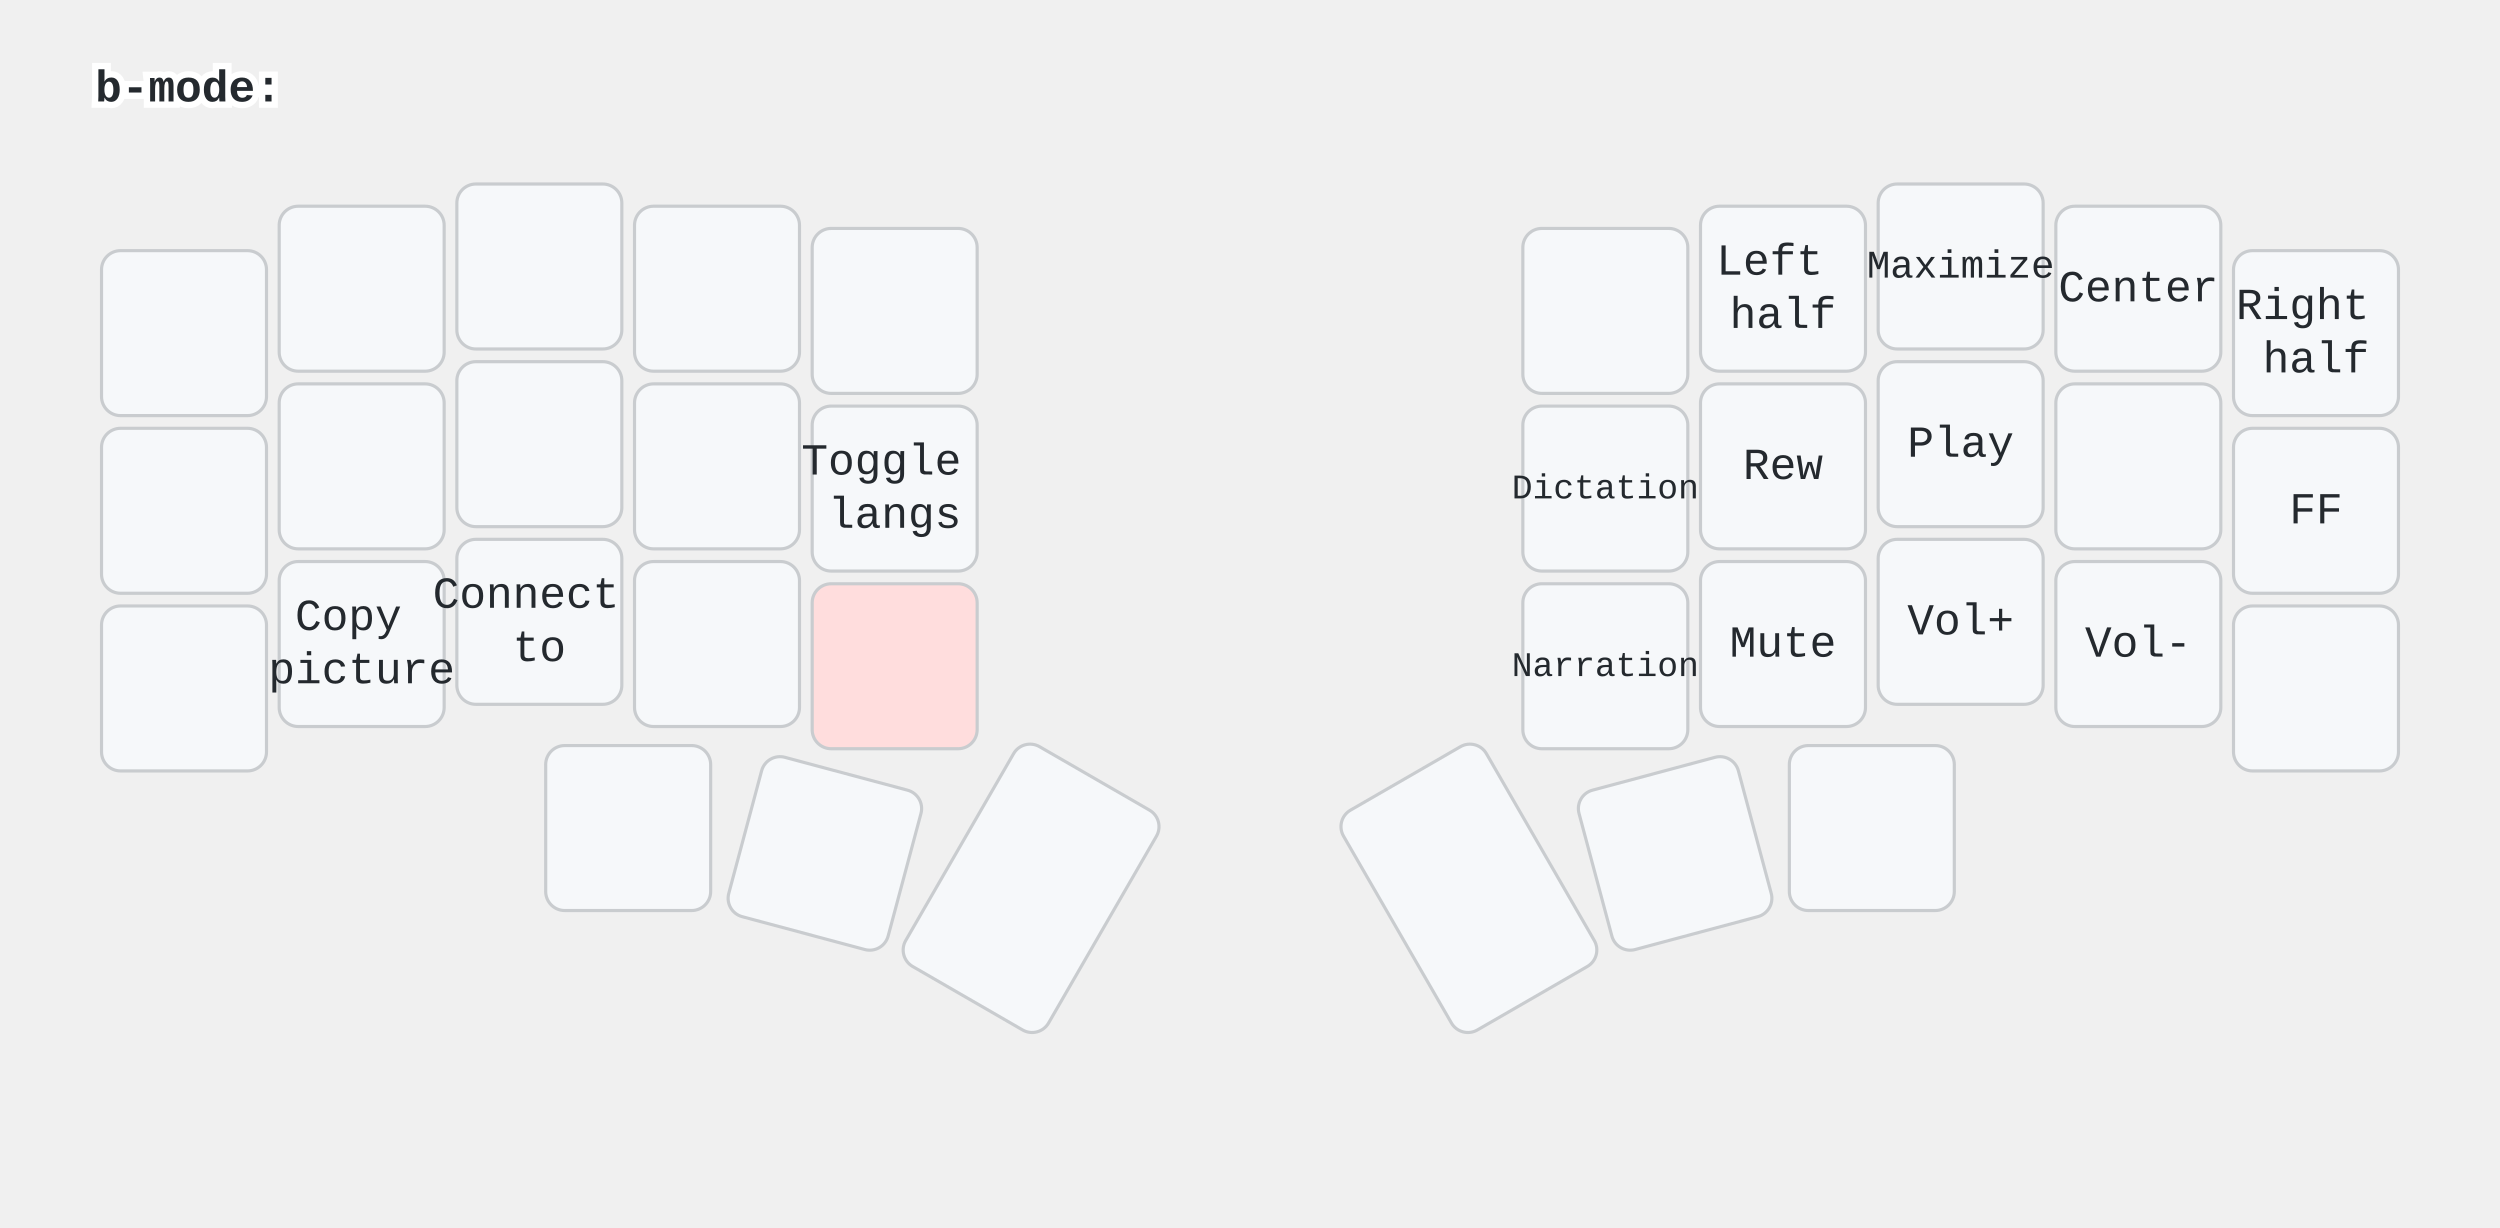
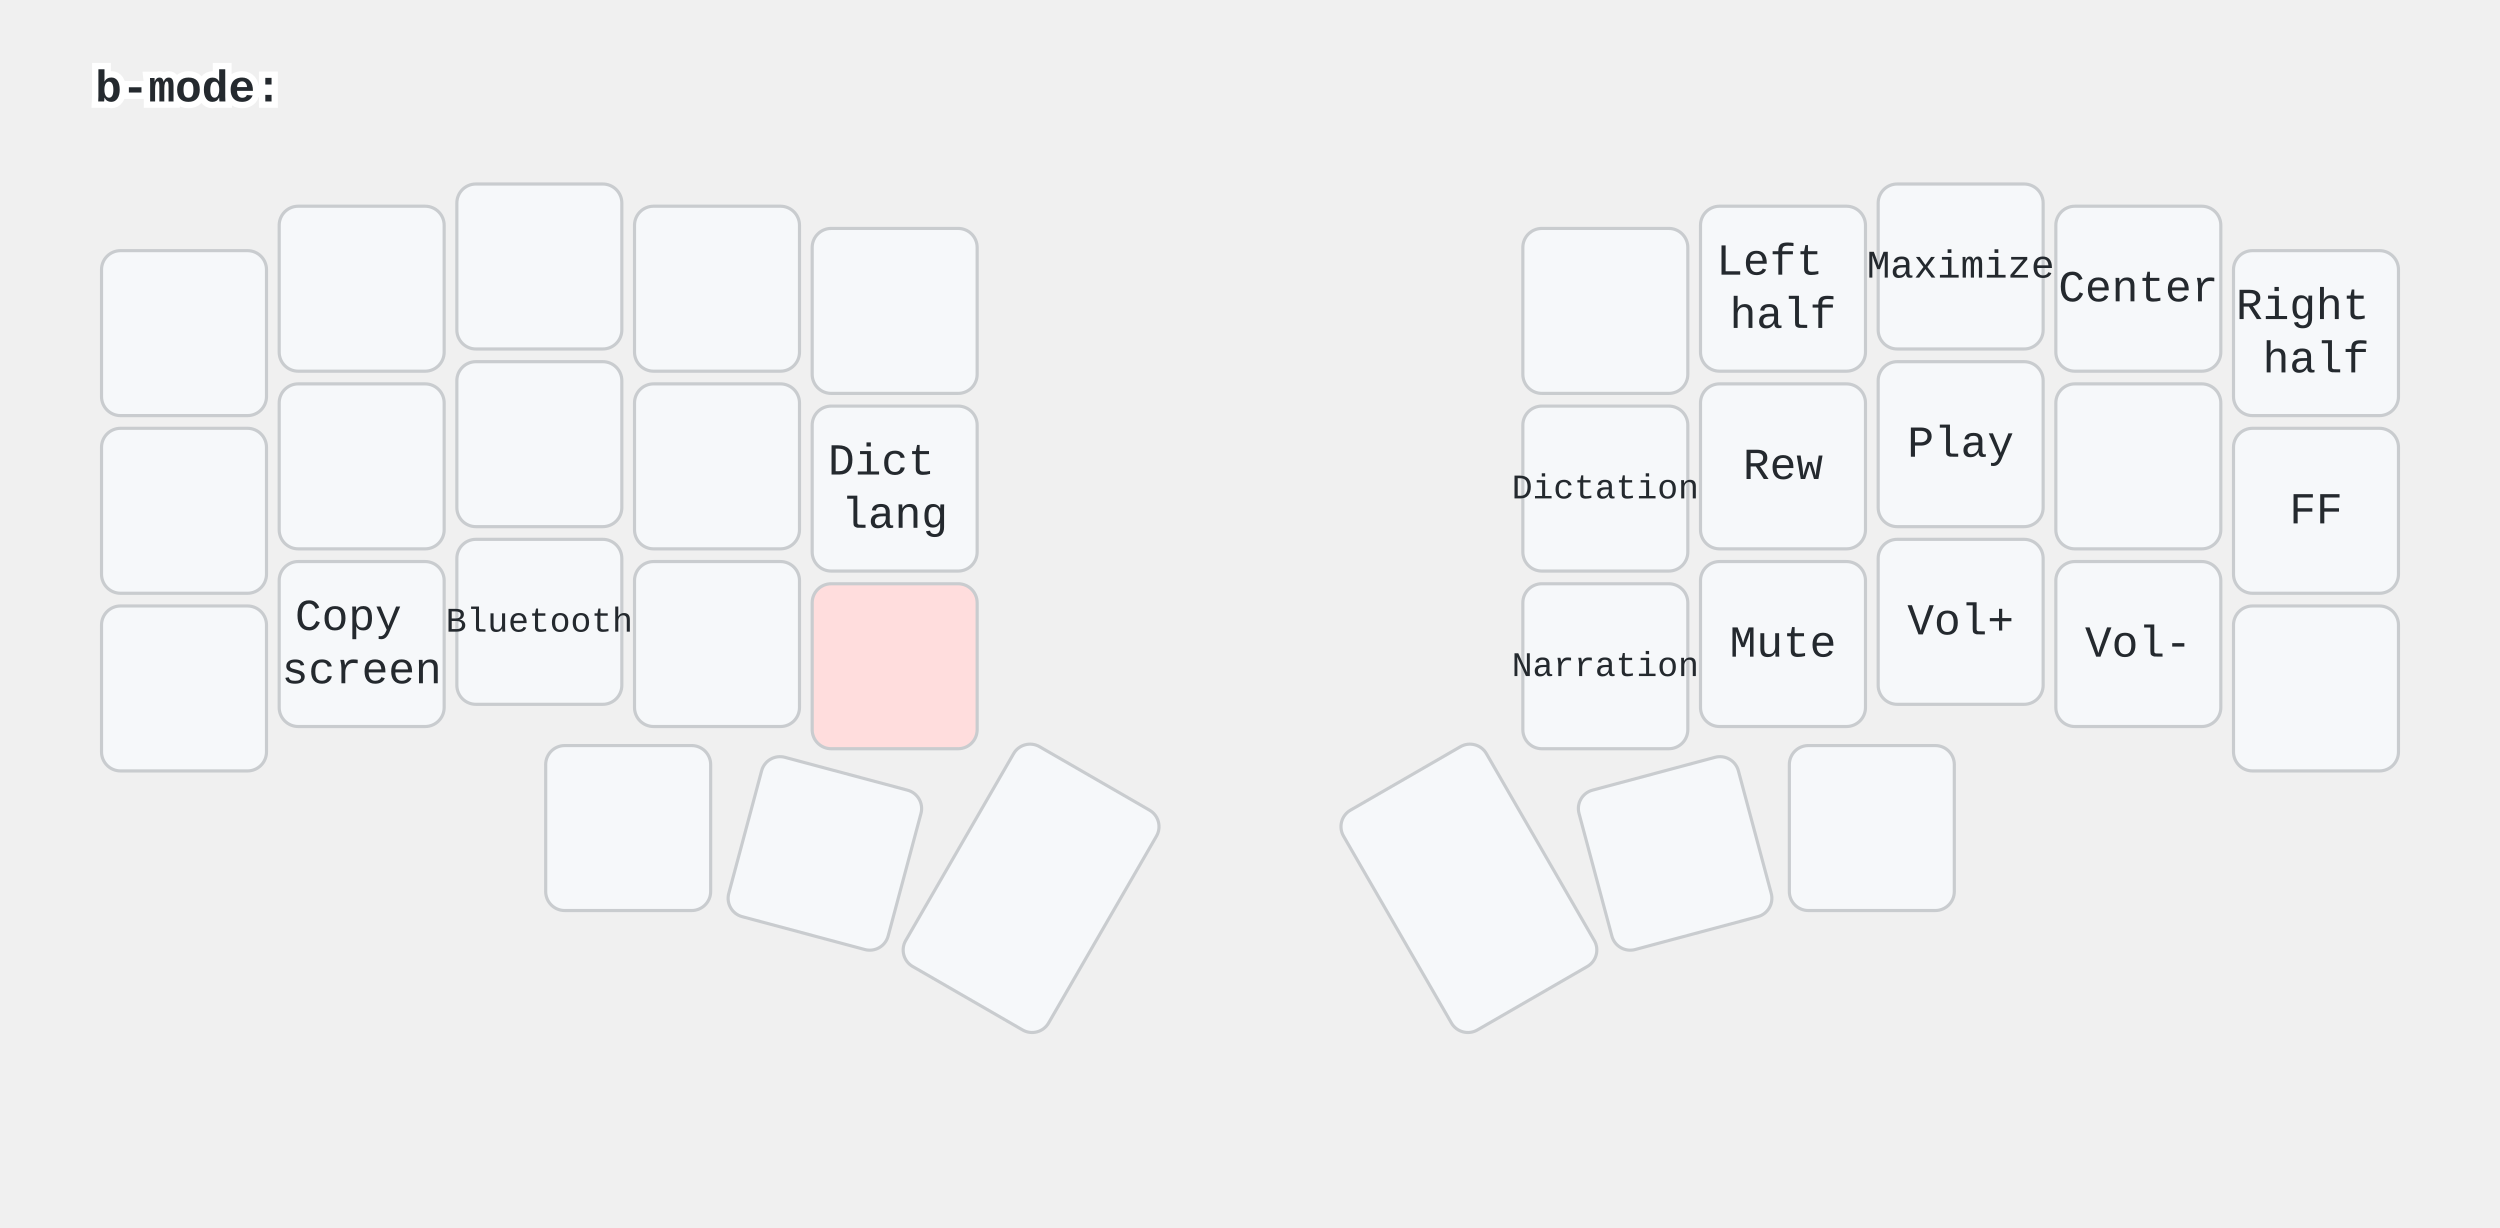
<svg xmlns="http://www.w3.org/2000/svg" width="788" height="387" viewBox="0 0 788 387" class="keymap">
  <style>/* inherit to force styles through use tags */
svg path {
    fill: inherit;
}

/* font and background color specifications */
svg.keymap {
    font-family: SFMono-Regular,Consolas,Liberation Mono,Menlo,monospace;
    font-size: 14px;
    font-kerning: normal;
    text-rendering: optimizeLegibility;
    fill: #24292e;
}

/* default key styling */
rect.key {
    fill: #f6f8fa;
}

rect.key, rect.combo {
    stroke: #c9cccf;
    stroke-width: 1;
}

/* default key side styling, only used is draw_key_sides is set */
rect.side {
    filter: brightness(90%);
}

/* color accent for combo boxes */
rect.combo, rect.combo-separate {
    fill: #cdf;
}

/* color accent for held keys */
rect.held, rect.combo.held {
    fill: #fdd;
}

/* color accent for ghost (optional) keys */
rect.ghost, rect.combo.ghost {
    stroke-dasharray: 4, 4;
    stroke-width: 2;
}

text {
    text-anchor: middle;
    dominant-baseline: middle;
}

/* styling for layer labels */
text.label {
    font-weight: bold;
    text-anchor: start;
    stroke: white;
    stroke-width: 4;
    paint-order: stroke;
}

/* styling for optional footer */
text.footer {
    text-anchor: end;
    dominant-baseline: auto;
    stroke: white;
    stroke-width: 4;
    paint-order: stroke;
}

/* styling for combo tap, and key non-tap label text */
text.combo, text.hold, text.shifted, text.left, text.right {
    font-size: 11px;
}

text.hold {
    text-anchor: middle;
    dominant-baseline: auto;
}

text.shifted {
    text-anchor: middle;
    dominant-baseline: hanging;
}

text.left {
    text-anchor: start;
}

text.right {
    text-anchor: end;
}

text.layer-activator {
    text-decoration: underline;
}

/* styling for hold/shifted label text in combo box */
text.combo.hold, text.combo.shifted, text.combo.left, text.combo.right {
    font-size: 8px;
}

/* lighter symbol for transparent keys */
text.trans {
    fill: #7b7e81;
}

/* styling for combo dendrons */
path.combo {
    stroke-width: 1;
    stroke: gray;
    fill: none;
}

/* Start Tabler Icons Cleanup */
/* cannot use height/width with glyphs */
.icon-tabler &gt; path {
    fill: inherit;
    stroke: inherit;
    stroke-width: 2;
}
/* hide tabler's default box */
.icon-tabler &gt; path[stroke="none"][fill="none"] {
    visibility: hidden;
}
/* End Tabler Icons Cleanup */
</style>
  <g transform="translate(30, 0)" class="layer-b-mode">
    <text x="0" y="28" class="label" id="b-mode">b-mode:</text>
    <g transform="translate(0, 56)">
      <g transform="translate(28, 49)" class="key keypos-0">
        <rect rx="6" ry="6" x="-26" y="-26" width="52" height="52" class="key" />
      </g>
      <g transform="translate(84, 35)" class="key keypos-1">
        <rect rx="6" ry="6" x="-26" y="-26" width="52" height="52" class="key" />
      </g>
      <g transform="translate(140, 28)" class="key keypos-2">
        <rect rx="6" ry="6" x="-26" y="-26" width="52" height="52" class="key" />
      </g>
      <g transform="translate(196, 35)" class="key keypos-3">
        <rect rx="6" ry="6" x="-26" y="-26" width="52" height="52" class="key" />
      </g>
      <g transform="translate(252, 42)" class="key keypos-4">
        <rect rx="6" ry="6" x="-26" y="-26" width="52" height="52" class="key" />
      </g>
      <g transform="translate(476, 42)" class="key keypos-5">
        <rect rx="6" ry="6" x="-26" y="-26" width="52" height="52" class="key" />
      </g>
      <g transform="translate(532, 35)" class="key keypos-6">
        <rect rx="6" ry="6" x="-26" y="-26" width="52" height="52" class="key" />
        <text x="0" y="0" class="key tap">
          <tspan x="0" dy="-0.6em">Left</tspan>
          <tspan x="0" dy="1.2em">half</tspan>
        </text>
      </g>
      <g transform="translate(588, 28)" class="key keypos-7">
        <rect rx="6" ry="6" x="-26" y="-26" width="52" height="52" class="key" />
        <text x="0" y="0" class="key tap">
          <tspan style="font-size: 88%">Maximize</tspan>
        </text>
      </g>
      <g transform="translate(644, 35)" class="key keypos-8">
        <rect rx="6" ry="6" x="-26" y="-26" width="52" height="52" class="key" />
        <text x="0" y="0" class="key tap">Center</text>
      </g>
      <g transform="translate(700, 49)" class="key keypos-9">
        <rect rx="6" ry="6" x="-26" y="-26" width="52" height="52" class="key" />
        <text x="0" y="0" class="key tap">
          <tspan x="0" dy="-0.6em">Right</tspan>
          <tspan x="0" dy="1.2em">half</tspan>
        </text>
      </g>
      <g transform="translate(28, 105)" class="key keypos-10">
        <rect rx="6" ry="6" x="-26" y="-26" width="52" height="52" class="key" />
      </g>
      <g transform="translate(84, 91)" class="key keypos-11">
        <rect rx="6" ry="6" x="-26" y="-26" width="52" height="52" class="key" />
      </g>
      <g transform="translate(140, 84)" class="key keypos-12">
        <rect rx="6" ry="6" x="-26" y="-26" width="52" height="52" class="key" />
      </g>
      <g transform="translate(196, 91)" class="key keypos-13">
        <rect rx="6" ry="6" x="-26" y="-26" width="52" height="52" class="key" />
      </g>
      <g transform="translate(252, 98)" class="key keypos-14">
        <rect rx="6" ry="6" x="-26" y="-26" width="52" height="52" class="key" />
        <text x="0" y="0" class="key tap">
-           <tspan x="0" dy="-0.6em">Toggle</tspan>
-           <tspan x="0" dy="1.2em">langs</tspan>
+           <tspan x="0" dy="-0.6em">Dict</tspan>
+           <tspan x="0" dy="1.2em">lang</tspan>
        </text>
      </g>
      <g transform="translate(476, 98)" class="key keypos-15">
        <rect rx="6" ry="6" x="-26" y="-26" width="52" height="52" class="key" />
        <text x="0" y="0" class="key tap">
          <tspan style="font-size: 78%">Dictation</tspan>
        </text>
      </g>
      <g transform="translate(532, 91)" class="key keypos-16">
        <rect rx="6" ry="6" x="-26" y="-26" width="52" height="52" class="key" />
        <text x="0" y="0" class="key tap">Rew</text>
      </g>
      <g transform="translate(588, 84)" class="key keypos-17">
        <rect rx="6" ry="6" x="-26" y="-26" width="52" height="52" class="key" />
        <text x="0" y="0" class="key tap">Play</text>
      </g>
      <g transform="translate(644, 91)" class="key keypos-18">
        <rect rx="6" ry="6" x="-26" y="-26" width="52" height="52" class="key" />
      </g>
      <g transform="translate(700, 105)" class="key keypos-19">
        <rect rx="6" ry="6" x="-26" y="-26" width="52" height="52" class="key" />
        <text x="0" y="0" class="key tap">FF</text>
      </g>
      <g transform="translate(28, 161)" class="key keypos-20">
        <rect rx="6" ry="6" x="-26" y="-26" width="52" height="52" class="key" />
      </g>
      <g transform="translate(84, 147)" class="key keypos-21">
        <rect rx="6" ry="6" x="-26" y="-26" width="52" height="52" class="key" />
        <text x="0" y="0" class="key tap">
          <tspan x="0" dy="-0.6em">Copy</tspan>
-           <tspan x="0" dy="1.2em">picture</tspan>
+           <tspan x="0" dy="1.2em">screen</tspan>
        </text>
      </g>
      <g transform="translate(140, 140)" class="key keypos-22">
        <rect rx="6" ry="6" x="-26" y="-26" width="52" height="52" class="key" />
        <text x="0" y="0" class="key tap">
-           <tspan x="0" dy="-0.6em">Connect</tspan>
-           <tspan x="0" dy="1.2em">to</tspan>
+           <tspan style="font-size: 78%">Bluetooth</tspan>
        </text>
      </g>
      <g transform="translate(196, 147)" class="key keypos-23">
        <rect rx="6" ry="6" x="-26" y="-26" width="52" height="52" class="key" />
      </g>
      <g transform="translate(252, 154)" class="key held keypos-24">
        <rect rx="6" ry="6" x="-26" y="-26" width="52" height="52" class="key held" />
      </g>
      <g transform="translate(476, 154)" class="key keypos-25">
        <rect rx="6" ry="6" x="-26" y="-26" width="52" height="52" class="key" />
        <text x="0" y="0" class="key tap">
          <tspan style="font-size: 78%">Narration</tspan>
        </text>
      </g>
      <g transform="translate(532, 147)" class="key keypos-26">
        <rect rx="6" ry="6" x="-26" y="-26" width="52" height="52" class="key" />
        <text x="0" y="0" class="key tap">Mute</text>
      </g>
      <g transform="translate(588, 140)" class="key keypos-27">
        <rect rx="6" ry="6" x="-26" y="-26" width="52" height="52" class="key" />
        <text x="0" y="0" class="key tap">Vol+</text>
      </g>
      <g transform="translate(644, 147)" class="key keypos-28">
        <rect rx="6" ry="6" x="-26" y="-26" width="52" height="52" class="key" />
        <text x="0" y="0" class="key tap">Vol-</text>
      </g>
      <g transform="translate(700, 161)" class="key keypos-29">
        <rect rx="6" ry="6" x="-26" y="-26" width="52" height="52" class="key" />
      </g>
      <g transform="translate(168, 205)" class="key keypos-30">
        <rect rx="6" ry="6" x="-26" y="-26" width="52" height="52" class="key" />
      </g>
      <g transform="translate(230, 213) rotate(15.0)" class="key keypos-31">
        <rect rx="6" ry="6" x="-26" y="-26" width="52" height="52" class="key" />
      </g>
      <g transform="translate(295, 224) rotate(30.0)" class="key keypos-32">
        <rect rx="6" ry="6" x="-26" y="-40" width="52" height="80" class="key" />
      </g>
      <g transform="translate(433, 224) rotate(-30.0)" class="key keypos-33">
        <rect rx="6" ry="6" x="-26" y="-40" width="52" height="80" class="key" />
      </g>
      <g transform="translate(498, 213) rotate(-15.0)" class="key keypos-34">
        <rect rx="6" ry="6" x="-26" y="-26" width="52" height="52" class="key" />
      </g>
      <g transform="translate(560, 205)" class="key keypos-35">
        <rect rx="6" ry="6" x="-26" y="-26" width="52" height="52" class="key" />
      </g>
    </g>
  </g>
</svg>
